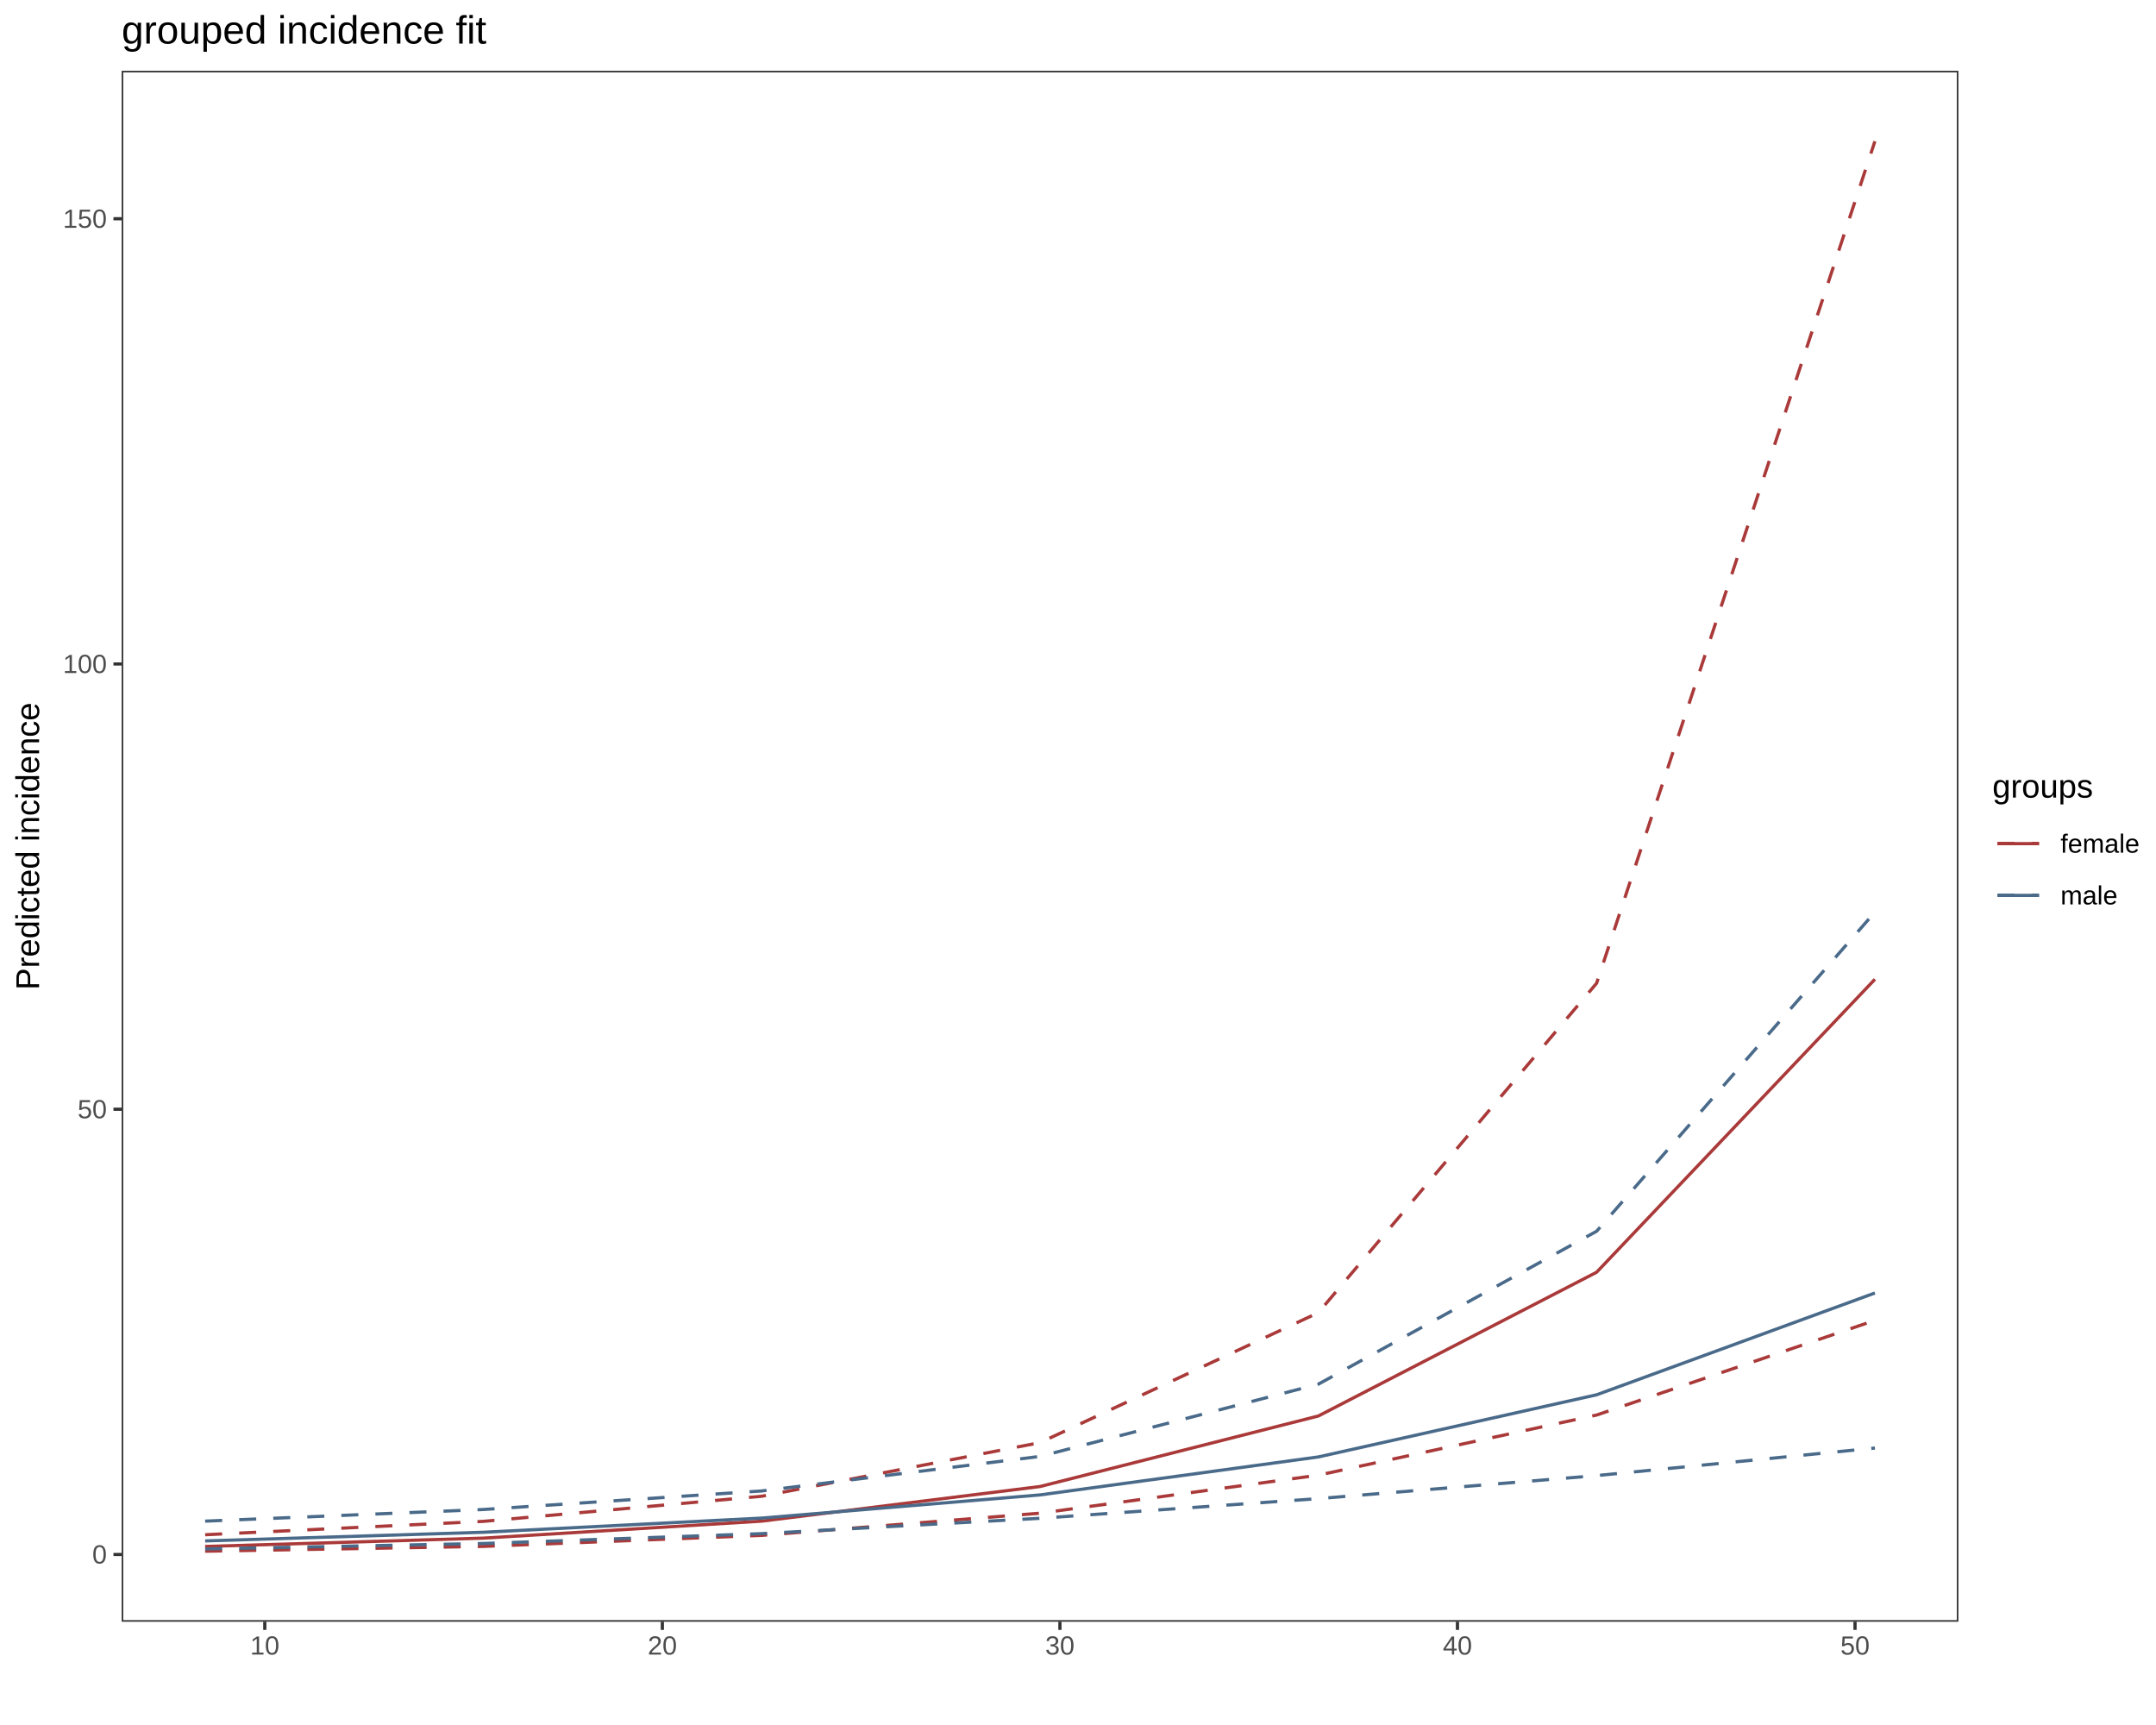
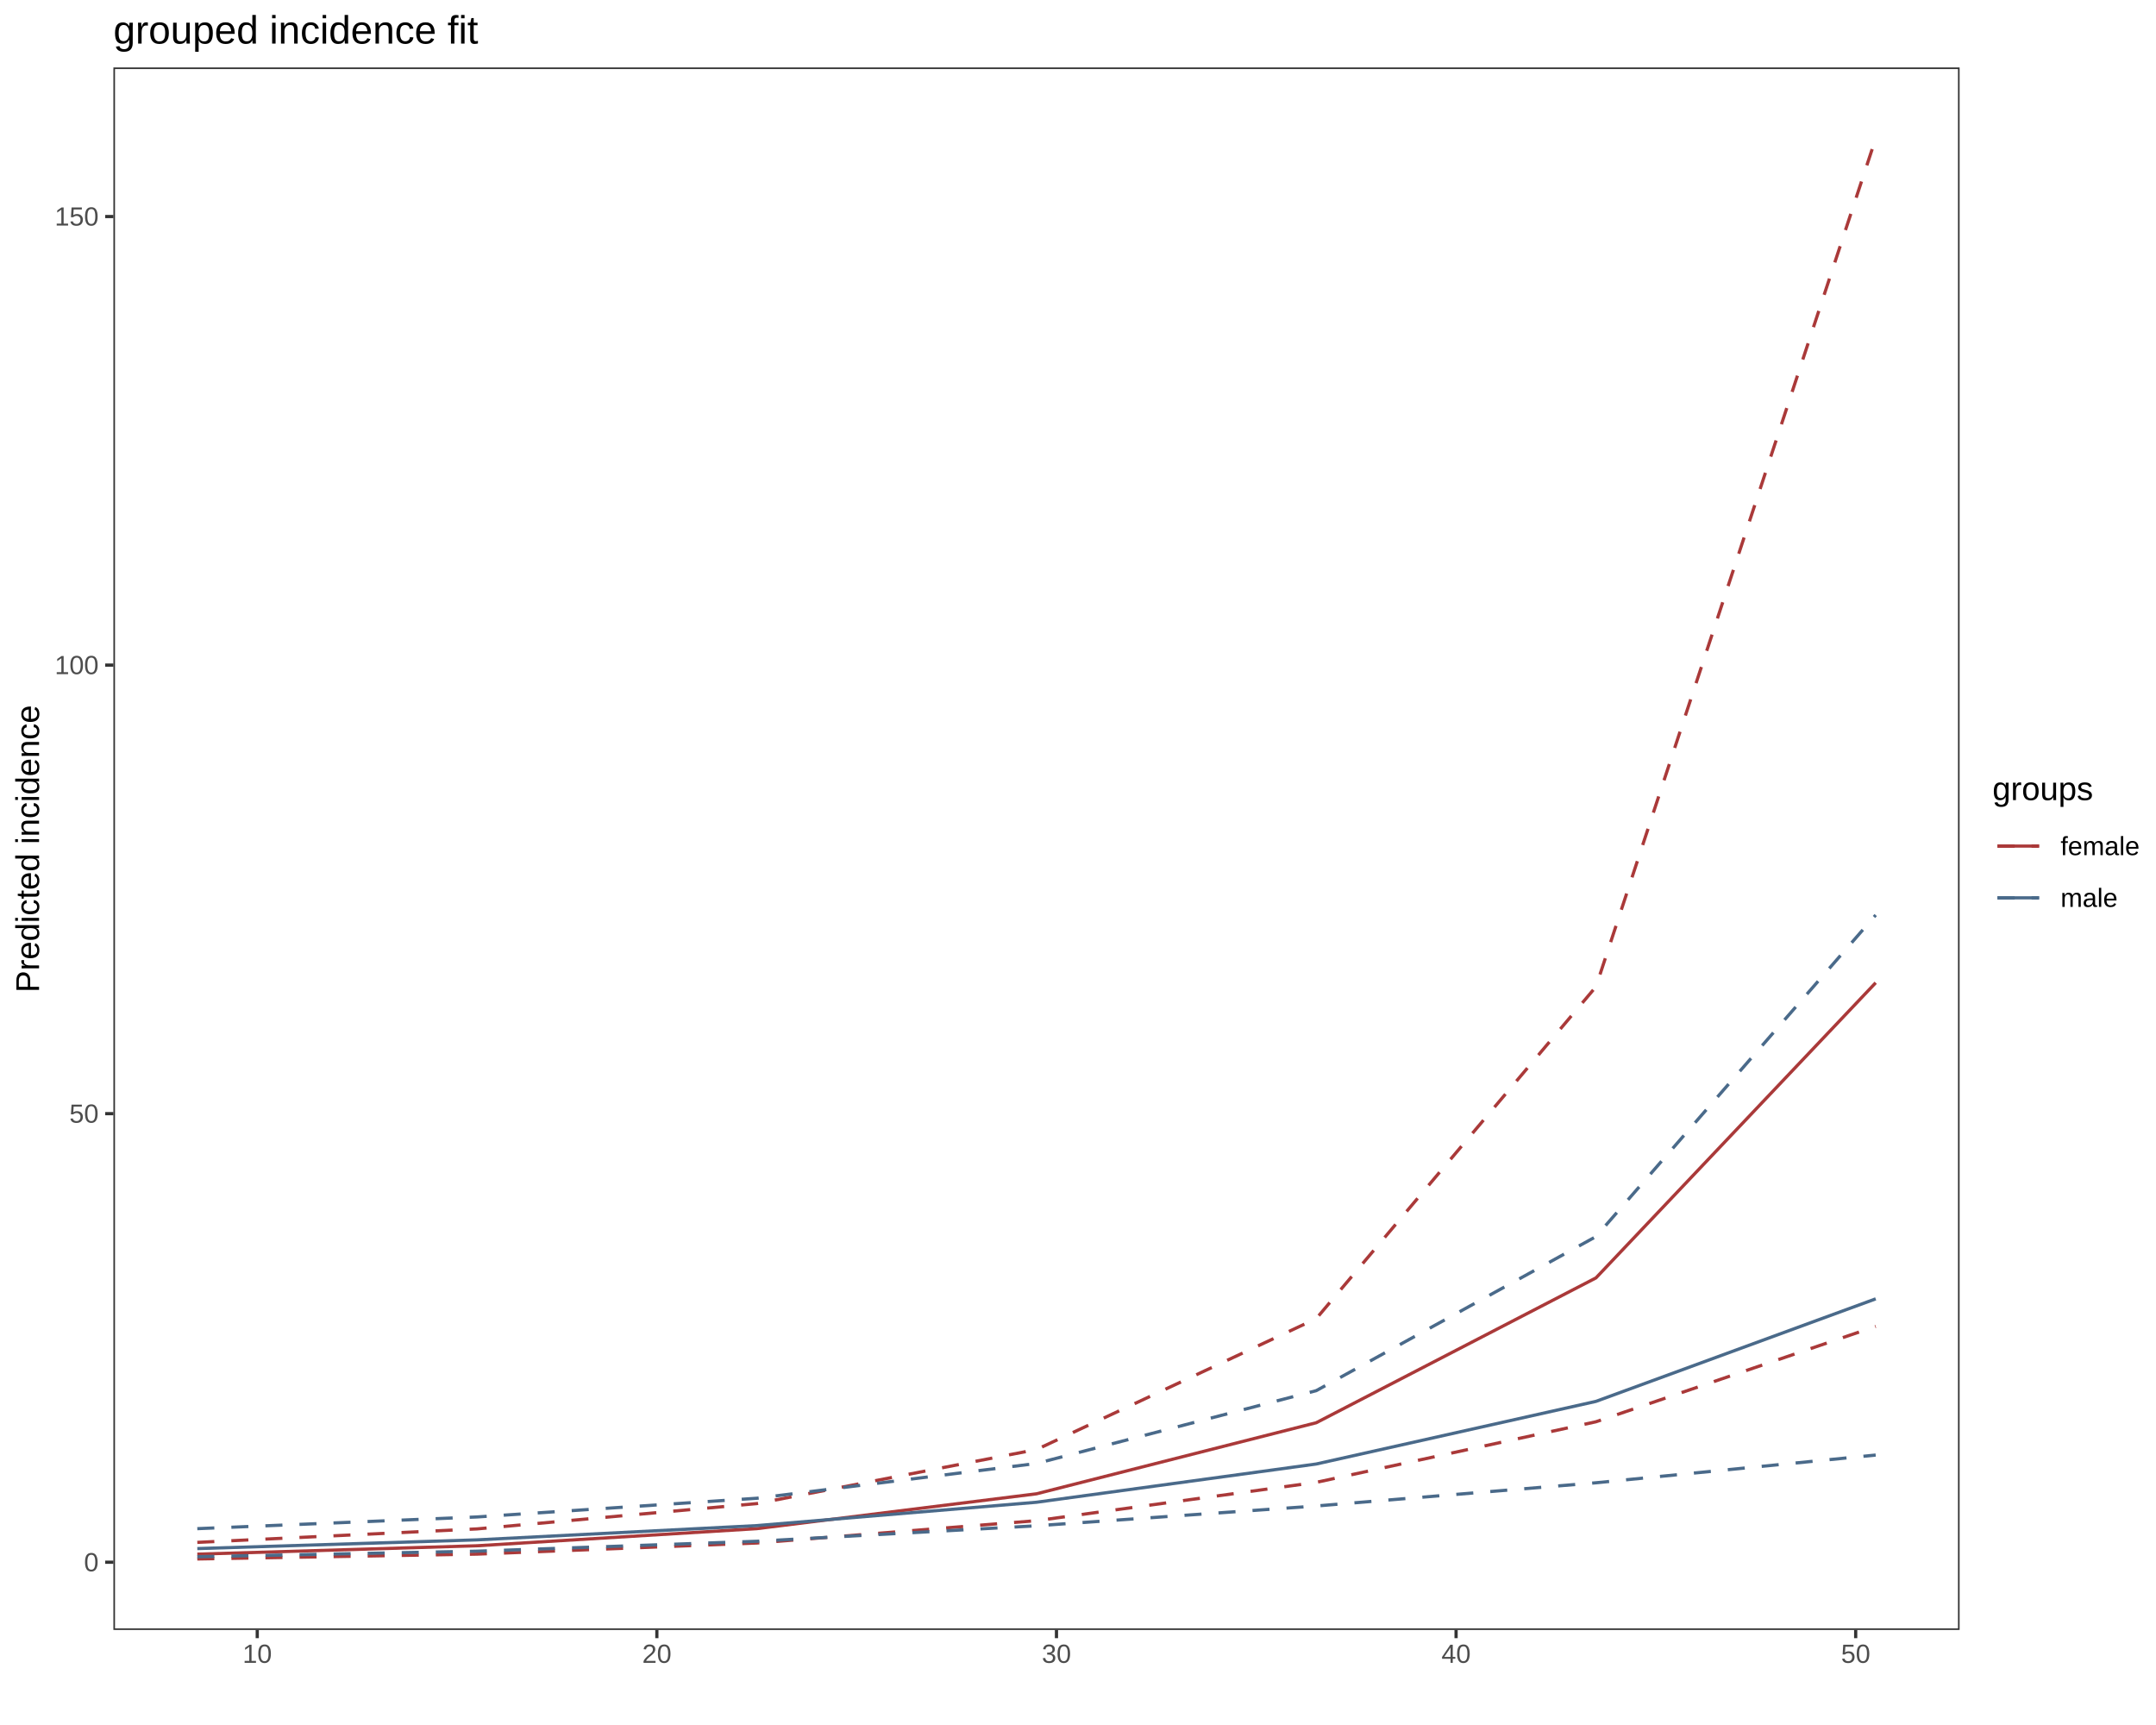
<svg xmlns="http://www.w3.org/2000/svg" viewBox="0 0 720.00 576.00">
  <defs>
    <style type="text/css">
-     line, polyline, path, rect, circle {
+     line, polyline, polygon, path, rect, circle {
      fill: none;
      stroke: #000000;
      stroke-linecap: round;
      stroke-linejoin: round;
      stroke-miterlimit: 10.00;
    }
  </style>
  </defs>
  <rect width="100%" height="100%" style="stroke: none; fill: #FFFFFF;" />
  <rect x="0.00" y="0.00" width="720.00" height="576.00" style="stroke-width: 1.07; stroke: #FFFFFF; fill: #FFFFFF;" />
  <defs>
-     <clipPath id="cpNDAuNjMwOXw2NTQuMDF8NTQxLjUwN3wyMy42MjY1">
-       <rect x="40.63" y="23.63" width="613.38" height="517.88" />
+     <clipPath id="cpMzcuODd8NjU0LjQxfDU0NC4yN3wyMi41Mg==">
+       <rect x="37.87" y="22.52" width="616.54" height="521.75" />
    </clipPath>
  </defs>
-   <rect x="40.63" y="23.63" width="613.38" height="517.88" style="stroke-width: 1.07; stroke: none; fill: #FFFFFF;" clip-path="url(#cpNDAuNjMwOXw2NTQuMDF8NTQxLjUwN3wyMy42MjY1)" />
-   <polyline points="68.51,516.38 161.45,513.60 254.38,507.93 347.32,496.37 440.26,472.82 533.19,424.82 626.13,326.99 " style="stroke-width: 1.07; stroke: #AA3939; stroke-linecap: butt;" clip-path="url(#cpNDAuNjMwOXw2NTQuMDF8NTQxLjUwN3wyMy42MjY1)" />
-   <polyline points="68.51,514.53 161.45,511.64 254.38,506.91 347.32,499.17 440.26,486.49 533.19,465.74 626.13,431.75 " style="stroke-width: 1.07; stroke: #4A6A8A; stroke-linecap: butt;" clip-path="url(#cpNDAuNjMwOXw2NTQuMDF8NTQxLjUwN3wyMy42MjY1)" />
-   <polyline points="68.51,517.97 161.45,516.36 254.38,512.68 347.32,505.28 440.26,492.58 533.19,472.50 626.13,440.89 " style="stroke-width: 1.07; stroke: #AA3939; stroke-dasharray: 5.69,5.69; stroke-linecap: butt;" clip-path="url(#cpNDAuNjMwOXw2NTQuMDF8NTQxLjUwN3wyMy42MjY1)" />
-   <polyline points="68.51,517.21 161.45,515.39 254.38,512.10 347.32,506.98 440.26,500.41 533.19,492.72 626.13,483.52 " style="stroke-width: 1.07; stroke: #4A6A8A; stroke-dasharray: 5.69,5.69; stroke-linecap: butt;" clip-path="url(#cpNDAuNjMwOXw2NTQuMDF8NTQxLjUwN3wyMy42MjY1)" />
-   <polyline points="68.51,512.47 161.45,508.00 254.38,499.62 347.32,481.71 440.26,438.32 533.19,328.31 626.13,47.17 " style="stroke-width: 1.07; stroke: #AA3939; stroke-dasharray: 5.69,5.69; stroke-linecap: butt;" clip-path="url(#cpNDAuNjMwOXw2NTQuMDF8NTQxLjUwN3wyMy42MjY1)" />
-   <polyline points="68.51,507.93 161.45,504.04 254.38,497.85 347.32,486.31 440.26,462.19 533.19,411.13 626.13,304.56 " style="stroke-width: 1.07; stroke: #4A6A8A; stroke-dasharray: 5.69,5.69; stroke-linecap: butt;" clip-path="url(#cpNDAuNjMwOXw2NTQuMDF8NTQxLjUwN3wyMy42MjY1)" />
-   <rect x="40.63" y="23.63" width="613.38" height="517.88" style="stroke-width: 1.07; stroke: #333333;" clip-path="url(#cpNDAuNjMwOXw2NTQuMDF8NTQxLjUwN3wyMy42MjY1)" />
+   <rect x="37.87" y="22.52" width="616.54" height="521.75" style="stroke-width: 1.07; stroke: none; fill: #FFFFFF;" clip-path="url(#cpMzcuODd8NjU0LjQxfDU0NC4yN3wyMi41Mg==)" />
+   <polyline points="65.89,518.95 159.31,516.15 252.73,510.44 346.14,498.80 439.56,475.07 532.97,426.71 626.39,328.15 " style="stroke-width: 1.07; stroke: #AA3939; stroke-linecap: butt;" clip-path="url(#cpMzcuODd8NjU0LjQxfDU0NC4yN3wyMi41Mg==)" />
+   <polyline points="65.89,517.09 159.31,514.18 252.73,509.42 346.14,501.62 439.56,488.85 532.97,467.94 626.39,433.70 " style="stroke-width: 1.07; stroke: #4A6A8A; stroke-linecap: butt;" clip-path="url(#cpMzcuODd8NjU0LjQxfDU0NC4yN3wyMi41Mg==)" />
+   <polyline points="65.89,520.56 159.31,518.94 252.73,515.23 346.14,507.77 439.56,494.98 532.97,474.75 626.39,442.90 " style="stroke-width: 1.07; stroke: #AA3939; stroke-dasharray: 5.69,5.69; stroke-linecap: butt;" clip-path="url(#cpMzcuODd8NjU0LjQxfDU0NC4yN3wyMi41Mg==)" />
+   <polyline points="65.89,519.80 159.31,517.96 252.73,514.65 346.14,509.48 439.56,502.87 532.97,495.12 626.39,485.86 " style="stroke-width: 1.07; stroke: #4A6A8A; stroke-dasharray: 5.69,5.69; stroke-linecap: butt;" clip-path="url(#cpMzcuODd8NjU0LjQxfDU0NC4yN3wyMi41Mg==)" />
+   <polyline points="65.89,515.02 159.31,510.52 252.73,502.07 346.14,484.02 439.56,440.31 532.97,329.48 626.39,46.24 " style="stroke-width: 1.07; stroke: #AA3939; stroke-dasharray: 5.69,5.69; stroke-linecap: butt;" clip-path="url(#cpMzcuODd8NjU0LjQxfDU0NC4yN3wyMi41Mg==)" />
+   <polyline points="65.89,510.44 159.31,506.53 252.73,500.29 346.14,488.67 439.56,464.36 532.97,412.92 626.39,305.55 " style="stroke-width: 1.07; stroke: #4A6A8A; stroke-dasharray: 5.69,5.69; stroke-linecap: butt;" clip-path="url(#cpMzcuODd8NjU0LjQxfDU0NC4yN3wyMi41Mg==)" />
+   <rect x="37.87" y="22.52" width="616.54" height="521.75" style="stroke-width: 1.07; stroke: #333333;" clip-path="url(#cpMzcuODd8NjU0LjQxfDU0NC4yN3wyMi41Mg==)" />
  <defs>
-     <clipPath id="cpMHw3MjB8NTc2fDA=">
+     <clipPath id="cpMC4wMHw3MjAuMDB8NTc2LjAwfDAuMDA=">
      <rect x="0.00" y="0.00" width="720.00" height="576.00" />
    </clipPath>
  </defs>
-   <g clip-path="url(#cpMHw3MjB8NTc2fDA=)">
-     <text x="30.81" y="522.08" style="font-size: 8.80px; fill: #4D4D4D; font-family: Liberation Sans;" textLength="4.89px" lengthAdjust="spacingAndGlyphs">0</text>
+   <g clip-path="url(#cpMC4wMHw3MjAuMDB8NTc2LjAwfDAuMDA=)">
+     <text x="28.05" y="524.68" style="font-size: 8.80px; fill: #4D4D4D; font-family: Liberation Sans;" textLength="4.89px" lengthAdjust="spacingAndGlyphs">0</text>
  </g>
-   <g clip-path="url(#cpMHw3MjB8NTc2fDA=)">
-     <text x="25.91" y="373.41" style="font-size: 8.80px; fill: #4D4D4D; font-family: Liberation Sans;" textLength="9.79px" lengthAdjust="spacingAndGlyphs">50</text>
+   <g clip-path="url(#cpMC4wMHw3MjAuMDB8NTc2LjAwfDAuMDA=)">
+     <text x="23.16" y="374.89" style="font-size: 8.80px; fill: #4D4D4D; font-family: Liberation Sans;" textLength="9.78px" lengthAdjust="spacingAndGlyphs">50</text>
  </g>
-   <g clip-path="url(#cpMHw3MjB8NTc2fDA=)">
-     <text x="21.02" y="224.74" style="font-size: 8.80px; fill: #4D4D4D; font-family: Liberation Sans;" textLength="14.68px" lengthAdjust="spacingAndGlyphs">100</text>
+   <g clip-path="url(#cpMC4wMHw3MjAuMDB8NTc2LjAwfDAuMDA=)">
+     <text x="18.27" y="225.11" style="font-size: 8.80px; fill: #4D4D4D; font-family: Liberation Sans;" textLength="14.67px" lengthAdjust="spacingAndGlyphs">100</text>
  </g>
-   <g clip-path="url(#cpMHw3MjB8NTc2fDA=)">
-     <text x="21.02" y="76.07" style="font-size: 8.80px; fill: #4D4D4D; font-family: Liberation Sans;" textLength="14.68px" lengthAdjust="spacingAndGlyphs">150</text>
+   <g clip-path="url(#cpMC4wMHw3MjAuMDB8NTc2LjAwfDAuMDA=)">
+     <text x="18.27" y="75.33" style="font-size: 8.80px; fill: #4D4D4D; font-family: Liberation Sans;" textLength="14.67px" lengthAdjust="spacingAndGlyphs">150</text>
  </g>
-   <polyline points="37.89,519.06 40.63,519.06 " style="stroke-width: 1.07; stroke: #333333; stroke-linecap: butt;" clip-path="url(#cpMHw3MjB8NTc2fDA=)" />
-   <polyline points="37.89,370.38 40.63,370.38 " style="stroke-width: 1.07; stroke: #333333; stroke-linecap: butt;" clip-path="url(#cpMHw3MjB8NTc2fDA=)" />
-   <polyline points="37.89,221.71 40.63,221.71 " style="stroke-width: 1.07; stroke: #333333; stroke-linecap: butt;" clip-path="url(#cpMHw3MjB8NTc2fDA=)" />
-   <polyline points="37.89,73.04 40.63,73.04 " style="stroke-width: 1.07; stroke: #333333; stroke-linecap: butt;" clip-path="url(#cpMHw3MjB8NTc2fDA=)" />
-   <polyline points="88.43,544.25 88.43,541.51 " style="stroke-width: 1.07; stroke: #333333; stroke-linecap: butt;" clip-path="url(#cpMHw3MjB8NTc2fDA=)" />
-   <polyline points="221.19,544.25 221.19,541.51 " style="stroke-width: 1.07; stroke: #333333; stroke-linecap: butt;" clip-path="url(#cpMHw3MjB8NTc2fDA=)" />
-   <polyline points="353.96,544.25 353.96,541.51 " style="stroke-width: 1.07; stroke: #333333; stroke-linecap: butt;" clip-path="url(#cpMHw3MjB8NTc2fDA=)" />
-   <polyline points="486.72,544.25 486.72,541.51 " style="stroke-width: 1.07; stroke: #333333; stroke-linecap: butt;" clip-path="url(#cpMHw3MjB8NTc2fDA=)" />
-   <polyline points="619.49,544.25 619.49,541.51 " style="stroke-width: 1.07; stroke: #333333; stroke-linecap: butt;" clip-path="url(#cpMHw3MjB8NTc2fDA=)" />
-   <g clip-path="url(#cpMHw3MjB8NTc2fDA=)">
-     <text x="83.53" y="552.49" style="font-size: 8.80px; fill: #4D4D4D; font-family: Liberation Sans;" textLength="9.79px" lengthAdjust="spacingAndGlyphs">10</text>
+   <polyline points="35.13,521.65 37.87,521.65 " style="stroke-width: 1.07; stroke: #333333; stroke-linecap: butt;" clip-path="url(#cpMC4wMHw3MjAuMDB8NTc2LjAwfDAuMDA=)" />
+   <polyline points="35.13,371.87 37.87,371.87 " style="stroke-width: 1.07; stroke: #333333; stroke-linecap: butt;" clip-path="url(#cpMC4wMHw3MjAuMDB8NTc2LjAwfDAuMDA=)" />
+   <polyline points="35.13,222.09 37.87,222.09 " style="stroke-width: 1.07; stroke: #333333; stroke-linecap: butt;" clip-path="url(#cpMC4wMHw3MjAuMDB8NTc2LjAwfDAuMDA=)" />
+   <polyline points="35.13,72.30 37.87,72.30 " style="stroke-width: 1.07; stroke: #333333; stroke-linecap: butt;" clip-path="url(#cpMC4wMHw3MjAuMDB8NTc2LjAwfDAuMDA=)" />
+   <polyline points="85.91,547.01 85.91,544.27 " style="stroke-width: 1.07; stroke: #333333; stroke-linecap: butt;" clip-path="url(#cpMC4wMHw3MjAuMDB8NTc2LjAwfDAuMDA=)" />
+   <polyline points="219.36,547.01 219.36,544.27 " style="stroke-width: 1.07; stroke: #333333; stroke-linecap: butt;" clip-path="url(#cpMC4wMHw3MjAuMDB8NTc2LjAwfDAuMDA=)" />
+   <polyline points="352.81,547.01 352.81,544.27 " style="stroke-width: 1.07; stroke: #333333; stroke-linecap: butt;" clip-path="url(#cpMC4wMHw3MjAuMDB8NTc2LjAwfDAuMDA=)" />
+   <polyline points="486.26,547.01 486.26,544.27 " style="stroke-width: 1.07; stroke: #333333; stroke-linecap: butt;" clip-path="url(#cpMC4wMHw3MjAuMDB8NTc2LjAwfDAuMDA=)" />
+   <polyline points="619.71,547.01 619.71,544.27 " style="stroke-width: 1.07; stroke: #333333; stroke-linecap: butt;" clip-path="url(#cpMC4wMHw3MjAuMDB8NTc2LjAwfDAuMDA=)" />
+   <g clip-path="url(#cpMC4wMHw3MjAuMDB8NTc2LjAwfDAuMDA=)">
+     <text x="81.02" y="555.25" style="font-size: 8.80px; fill: #4D4D4D; font-family: Liberation Sans;" textLength="9.78px" lengthAdjust="spacingAndGlyphs">10</text>
  </g>
-   <g clip-path="url(#cpMHw3MjB8NTc2fDA=)">
-     <text x="216.30" y="552.49" style="font-size: 8.80px; fill: #4D4D4D; font-family: Liberation Sans;" textLength="9.79px" lengthAdjust="spacingAndGlyphs">20</text>
+   <g clip-path="url(#cpMC4wMHw3MjAuMDB8NTc2LjAwfDAuMDA=)">
+     <text x="214.47" y="555.25" style="font-size: 8.80px; fill: #4D4D4D; font-family: Liberation Sans;" textLength="9.78px" lengthAdjust="spacingAndGlyphs">20</text>
  </g>
-   <g clip-path="url(#cpMHw3MjB8NTc2fDA=)">
-     <text x="349.06" y="552.49" style="font-size: 8.80px; fill: #4D4D4D; font-family: Liberation Sans;" textLength="9.79px" lengthAdjust="spacingAndGlyphs">30</text>
+   <g clip-path="url(#cpMC4wMHw3MjAuMDB8NTc2LjAwfDAuMDA=)">
+     <text x="347.92" y="555.25" style="font-size: 8.80px; fill: #4D4D4D; font-family: Liberation Sans;" textLength="9.78px" lengthAdjust="spacingAndGlyphs">30</text>
  </g>
-   <g clip-path="url(#cpMHw3MjB8NTc2fDA=)">
-     <text x="481.83" y="552.49" style="font-size: 8.80px; fill: #4D4D4D; font-family: Liberation Sans;" textLength="9.79px" lengthAdjust="spacingAndGlyphs">40</text>
+   <g clip-path="url(#cpMC4wMHw3MjAuMDB8NTc2LjAwfDAuMDA=)">
+     <text x="481.37" y="555.25" style="font-size: 8.80px; fill: #4D4D4D; font-family: Liberation Sans;" textLength="9.78px" lengthAdjust="spacingAndGlyphs">40</text>
  </g>
-   <g clip-path="url(#cpMHw3MjB8NTc2fDA=)">
-     <text x="614.60" y="552.49" style="font-size: 8.80px; fill: #4D4D4D; font-family: Liberation Sans;" textLength="9.79px" lengthAdjust="spacingAndGlyphs">50</text>
+   <g clip-path="url(#cpMC4wMHw3MjAuMDB8NTc2LjAwfDAuMDA=)">
+     <text x="614.82" y="555.25" style="font-size: 8.80px; fill: #4D4D4D; font-family: Liberation Sans;" textLength="9.78px" lengthAdjust="spacingAndGlyphs">50</text>
  </g>
-   <g clip-path="url(#cpMHw3MjB8NTc2fDA=)">
-     <text transform="translate(13.05,330.57) rotate(-90)" style="font-size: 11.00px; font-family: Liberation Sans;" textLength="96.00px" lengthAdjust="spacingAndGlyphs">Predicted incidence</text>
+   <g clip-path="url(#cpMC4wMHw3MjAuMDB8NTc2LjAwfDAuMDA=)">
+     <text transform="translate(13.04,331.43) rotate(-90)" style="font-size: 11.00px; font-family: Liberation Sans;" textLength="96.06px" lengthAdjust="spacingAndGlyphs">Predicted incidence</text>
  </g>
-   <rect x="665.35" y="257.52" width="49.17" height="50.10" style="stroke-width: 1.07; stroke: none; fill: #FFFFFF;" clip-path="url(#cpMHw3MjB8NTc2fDA=)" />
-   <g clip-path="url(#cpMHw3MjB8NTc2fDA=)">
-     <text x="665.35" y="266.33" style="font-size: 11.00px; font-family: Liberation Sans;" textLength="33.63px" lengthAdjust="spacingAndGlyphs">groups</text>
+   <rect x="665.37" y="258.35" width="49.15" height="50.09" style="stroke-width: 1.07; stroke: none; fill: #FFFFFF;" clip-path="url(#cpMC4wMHw3MjAuMDB8NTc2LjAwfDAuMDA=)" />
+   <g clip-path="url(#cpMC4wMHw3MjAuMDB8NTc2LjAwfDAuMDA=)">
+     <text x="665.37" y="267.16" style="font-size: 11.00px; font-family: Liberation Sans;" textLength="33.66px" lengthAdjust="spacingAndGlyphs">groups</text>
  </g>
-   <rect x="665.35" y="273.06" width="17.28" height="17.28" style="stroke-width: 1.07; stroke: none; fill: #FFFFFF;" clip-path="url(#cpMHw3MjB8NTc2fDA=)" />
-   <line x1="667.08" y1="281.70" x2="680.90" y2="281.70" style="stroke-width: 1.07; stroke: #AA3939; stroke-linecap: butt;" clip-path="url(#cpMHw3MjB8NTc2fDA=)" />
-   <line x1="667.08" y1="281.70" x2="680.90" y2="281.70" style="stroke-width: 1.07; stroke: #AA3939; stroke-dasharray: 5.69,5.69; stroke-linecap: butt;" clip-path="url(#cpMHw3MjB8NTc2fDA=)" />
-   <line x1="667.08" y1="281.70" x2="680.90" y2="281.70" style="stroke-width: 1.07; stroke: #AA3939; stroke-dasharray: 5.69,5.69; stroke-linecap: butt;" clip-path="url(#cpMHw3MjB8NTc2fDA=)" />
-   <rect x="665.35" y="290.34" width="17.28" height="17.28" style="stroke-width: 1.07; stroke: none; fill: #FFFFFF;" clip-path="url(#cpMHw3MjB8NTc2fDA=)" />
-   <line x1="667.08" y1="298.98" x2="680.90" y2="298.98" style="stroke-width: 1.07; stroke: #4A6A8A; stroke-linecap: butt;" clip-path="url(#cpMHw3MjB8NTc2fDA=)" />
-   <line x1="667.08" y1="298.98" x2="680.90" y2="298.98" style="stroke-width: 1.07; stroke: #4A6A8A; stroke-dasharray: 5.69,5.69; stroke-linecap: butt;" clip-path="url(#cpMHw3MjB8NTc2fDA=)" />
-   <line x1="667.08" y1="298.98" x2="680.90" y2="298.98" style="stroke-width: 1.07; stroke: #4A6A8A; stroke-dasharray: 5.69,5.69; stroke-linecap: butt;" clip-path="url(#cpMHw3MjB8NTc2fDA=)" />
-   <g clip-path="url(#cpMHw3MjB8NTc2fDA=)">
-     <text x="688.11" y="284.72" style="font-size: 8.80px; font-family: Liberation Sans;" textLength="26.41px" lengthAdjust="spacingAndGlyphs">female</text>
+   <rect x="665.37" y="273.88" width="17.28" height="17.28" style="stroke-width: 1.07; stroke: none; fill: #FFFFFF;" clip-path="url(#cpMC4wMHw3MjAuMDB8NTc2LjAwfDAuMDA=)" />
+   <line x1="667.10" y1="282.52" x2="680.92" y2="282.52" style="stroke-width: 1.07; stroke: #AA3939; stroke-linecap: butt;" clip-path="url(#cpMC4wMHw3MjAuMDB8NTc2LjAwfDAuMDA=)" />
+   <line x1="667.10" y1="282.52" x2="680.92" y2="282.52" style="stroke-width: 1.07; stroke: #AA3939; stroke-dasharray: 5.69,5.69; stroke-linecap: butt;" clip-path="url(#cpMC4wMHw3MjAuMDB8NTc2LjAwfDAuMDA=)" />
+   <line x1="667.10" y1="282.52" x2="680.92" y2="282.52" style="stroke-width: 1.07; stroke: #AA3939; stroke-dasharray: 5.69,5.69; stroke-linecap: butt;" clip-path="url(#cpMC4wMHw3MjAuMDB8NTc2LjAwfDAuMDA=)" />
+   <rect x="665.37" y="291.16" width="17.28" height="17.28" style="stroke-width: 1.07; stroke: none; fill: #FFFFFF;" clip-path="url(#cpMC4wMHw3MjAuMDB8NTc2LjAwfDAuMDA=)" />
+   <line x1="667.10" y1="299.80" x2="680.92" y2="299.80" style="stroke-width: 1.07; stroke: #4A6A8A; stroke-linecap: butt;" clip-path="url(#cpMC4wMHw3MjAuMDB8NTc2LjAwfDAuMDA=)" />
+   <line x1="667.10" y1="299.80" x2="680.92" y2="299.80" style="stroke-width: 1.07; stroke: #4A6A8A; stroke-dasharray: 5.69,5.69; stroke-linecap: butt;" clip-path="url(#cpMC4wMHw3MjAuMDB8NTc2LjAwfDAuMDA=)" />
+   <line x1="667.10" y1="299.80" x2="680.92" y2="299.80" style="stroke-width: 1.07; stroke: #4A6A8A; stroke-dasharray: 5.69,5.69; stroke-linecap: butt;" clip-path="url(#cpMC4wMHw3MjAuMDB8NTc2LjAwfDAuMDA=)" />
+   <g clip-path="url(#cpMC4wMHw3MjAuMDB8NTc2LjAwfDAuMDA=)">
+     <text x="688.13" y="285.54" style="font-size: 8.80px; font-family: Liberation Sans;" textLength="26.39px" lengthAdjust="spacingAndGlyphs">female</text>
  </g>
-   <g clip-path="url(#cpMHw3MjB8NTc2fDA=)">
-     <text x="688.11" y="302.00" style="font-size: 8.80px; font-family: Liberation Sans;" textLength="19.07px" lengthAdjust="spacingAndGlyphs">male</text>
+   <g clip-path="url(#cpMC4wMHw3MjAuMDB8NTc2LjAwfDAuMDA=)">
+     <text x="688.13" y="302.82" style="font-size: 8.80px; font-family: Liberation Sans;" textLength="19.06px" lengthAdjust="spacingAndGlyphs">male</text>
  </g>
-   <g clip-path="url(#cpMHw3MjB8NTc2fDA=)">
-     <text x="40.63" y="14.56" style="font-size: 13.20px; font-family: Liberation Sans;" textLength="121.82px" lengthAdjust="spacingAndGlyphs">grouped incidence fit</text>
+   <g clip-path="url(#cpMC4wMHw3MjAuMDB8NTc2LjAwfDAuMDA=)">
+     <text x="37.87" y="14.56" style="font-size: 13.20px; font-family: Liberation Sans;" textLength="121.62px" lengthAdjust="spacingAndGlyphs">grouped incidence fit</text>
  </g>
</svg>
